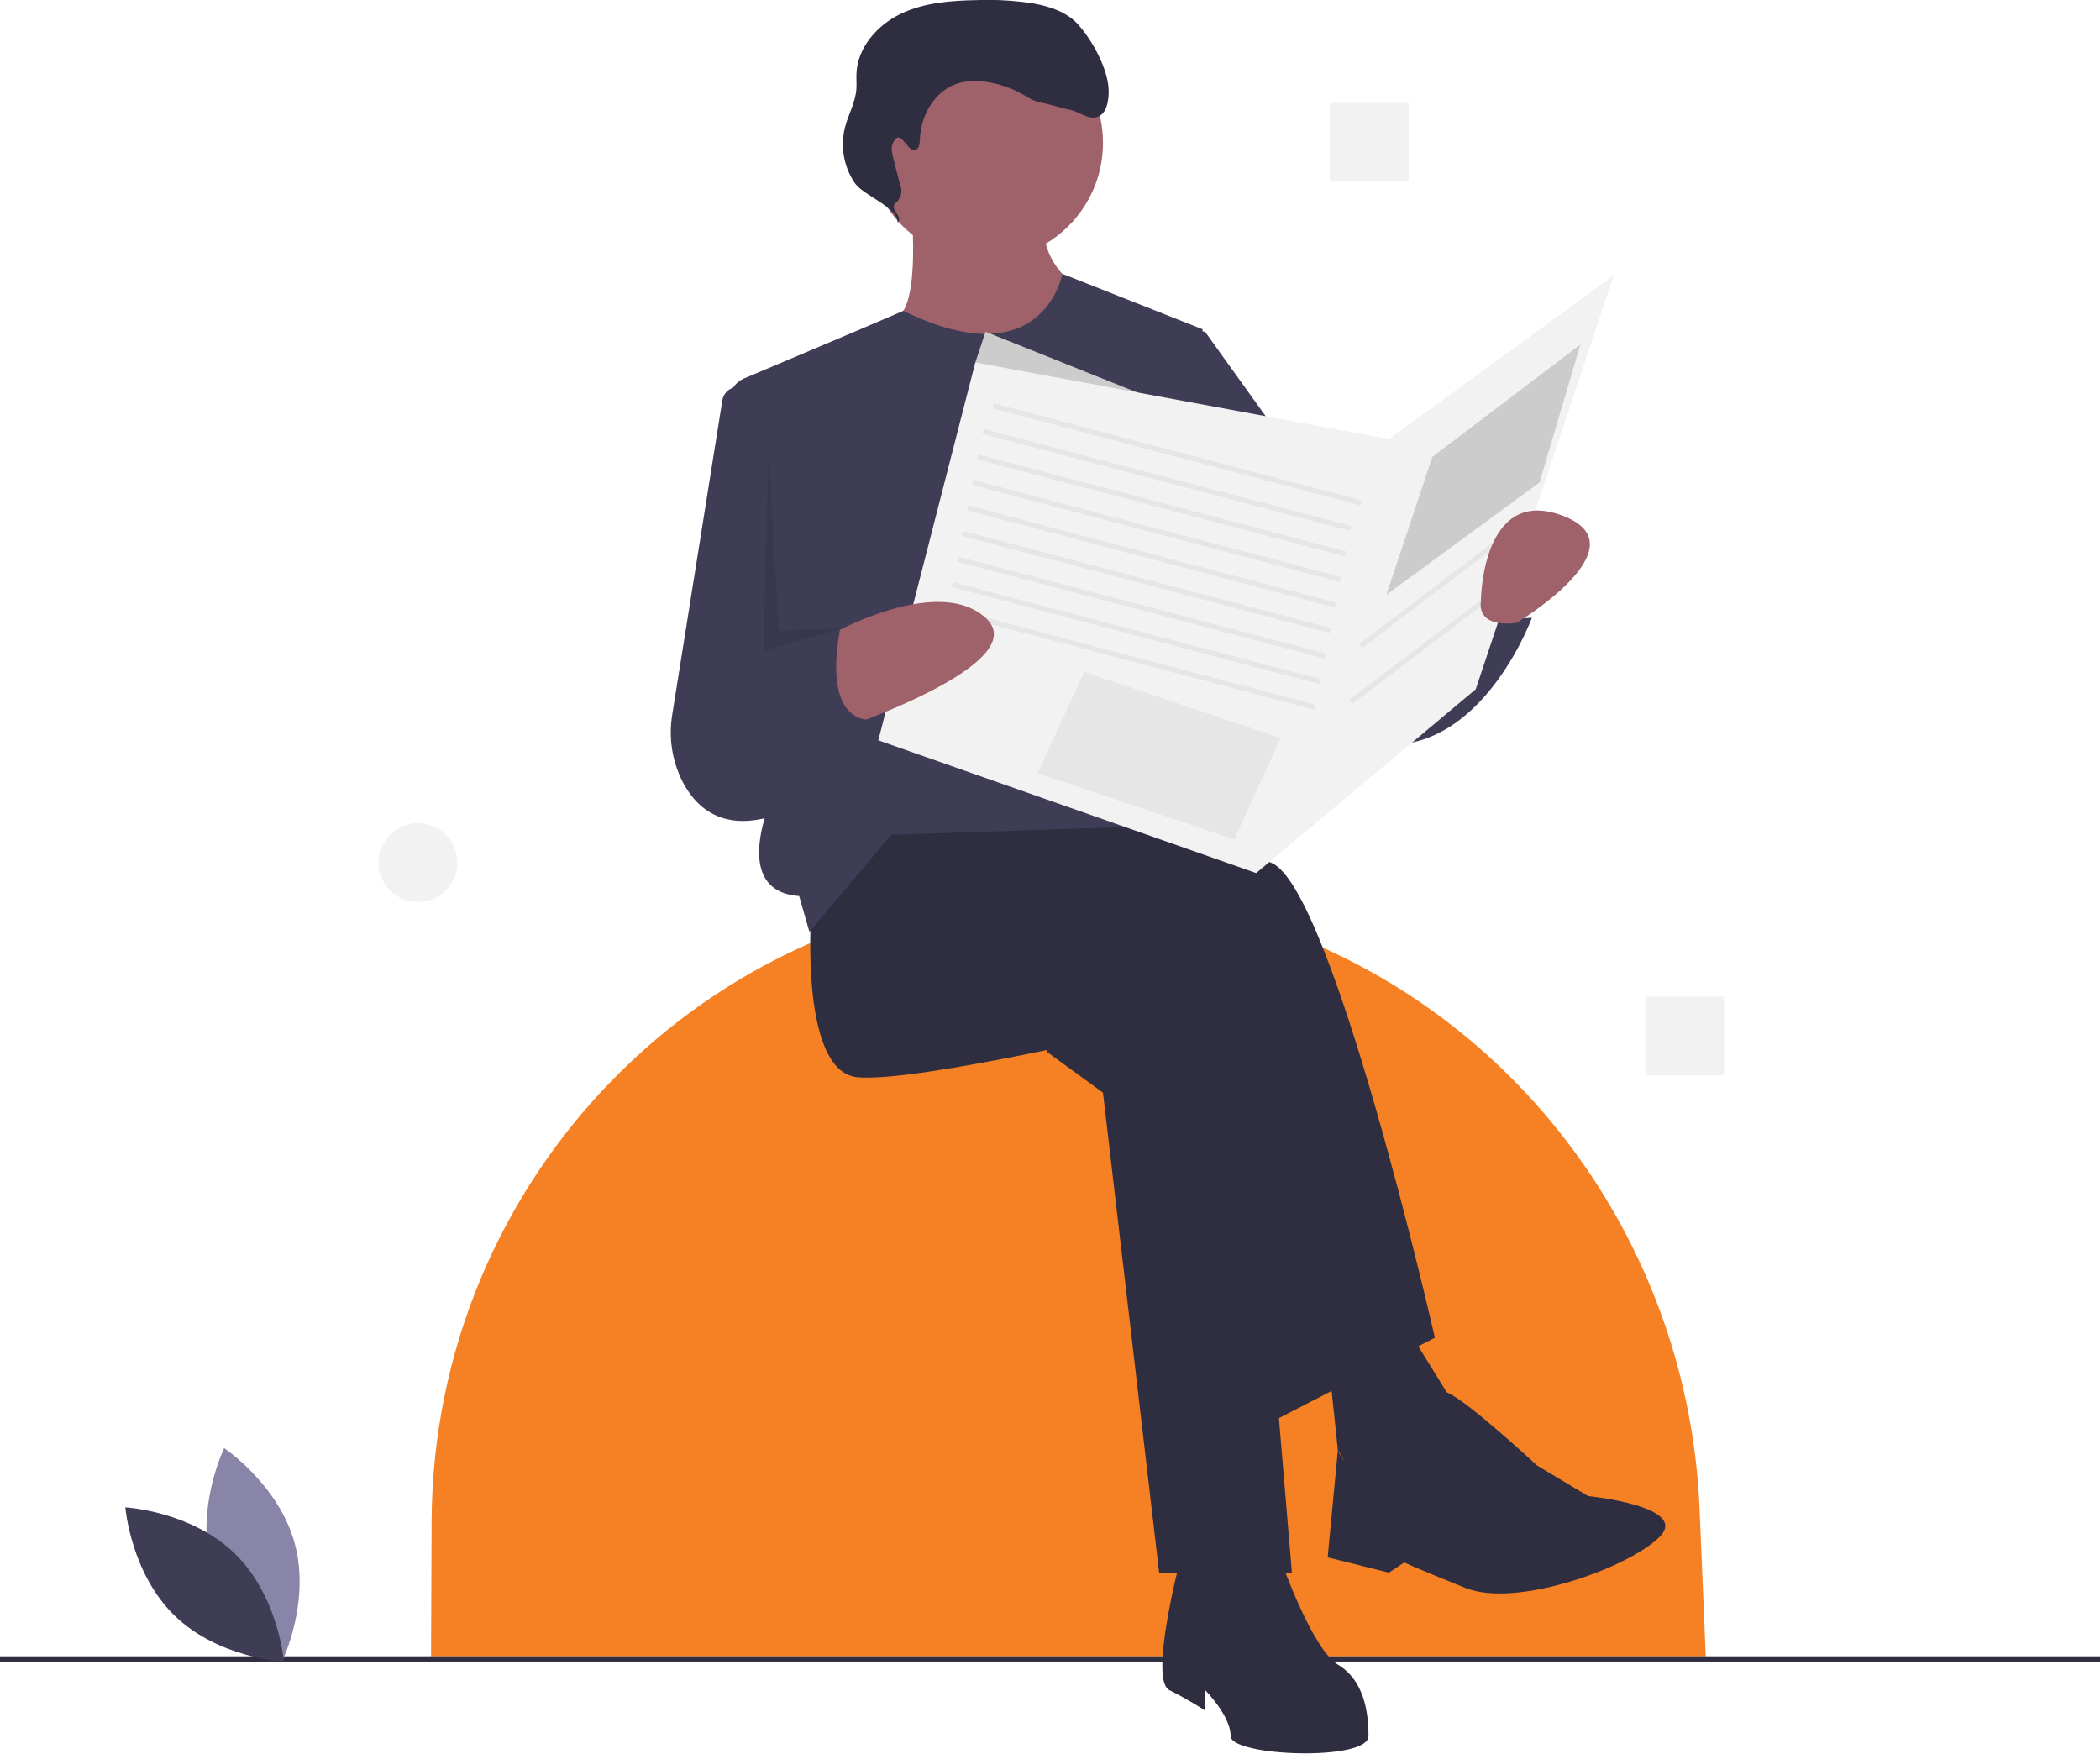
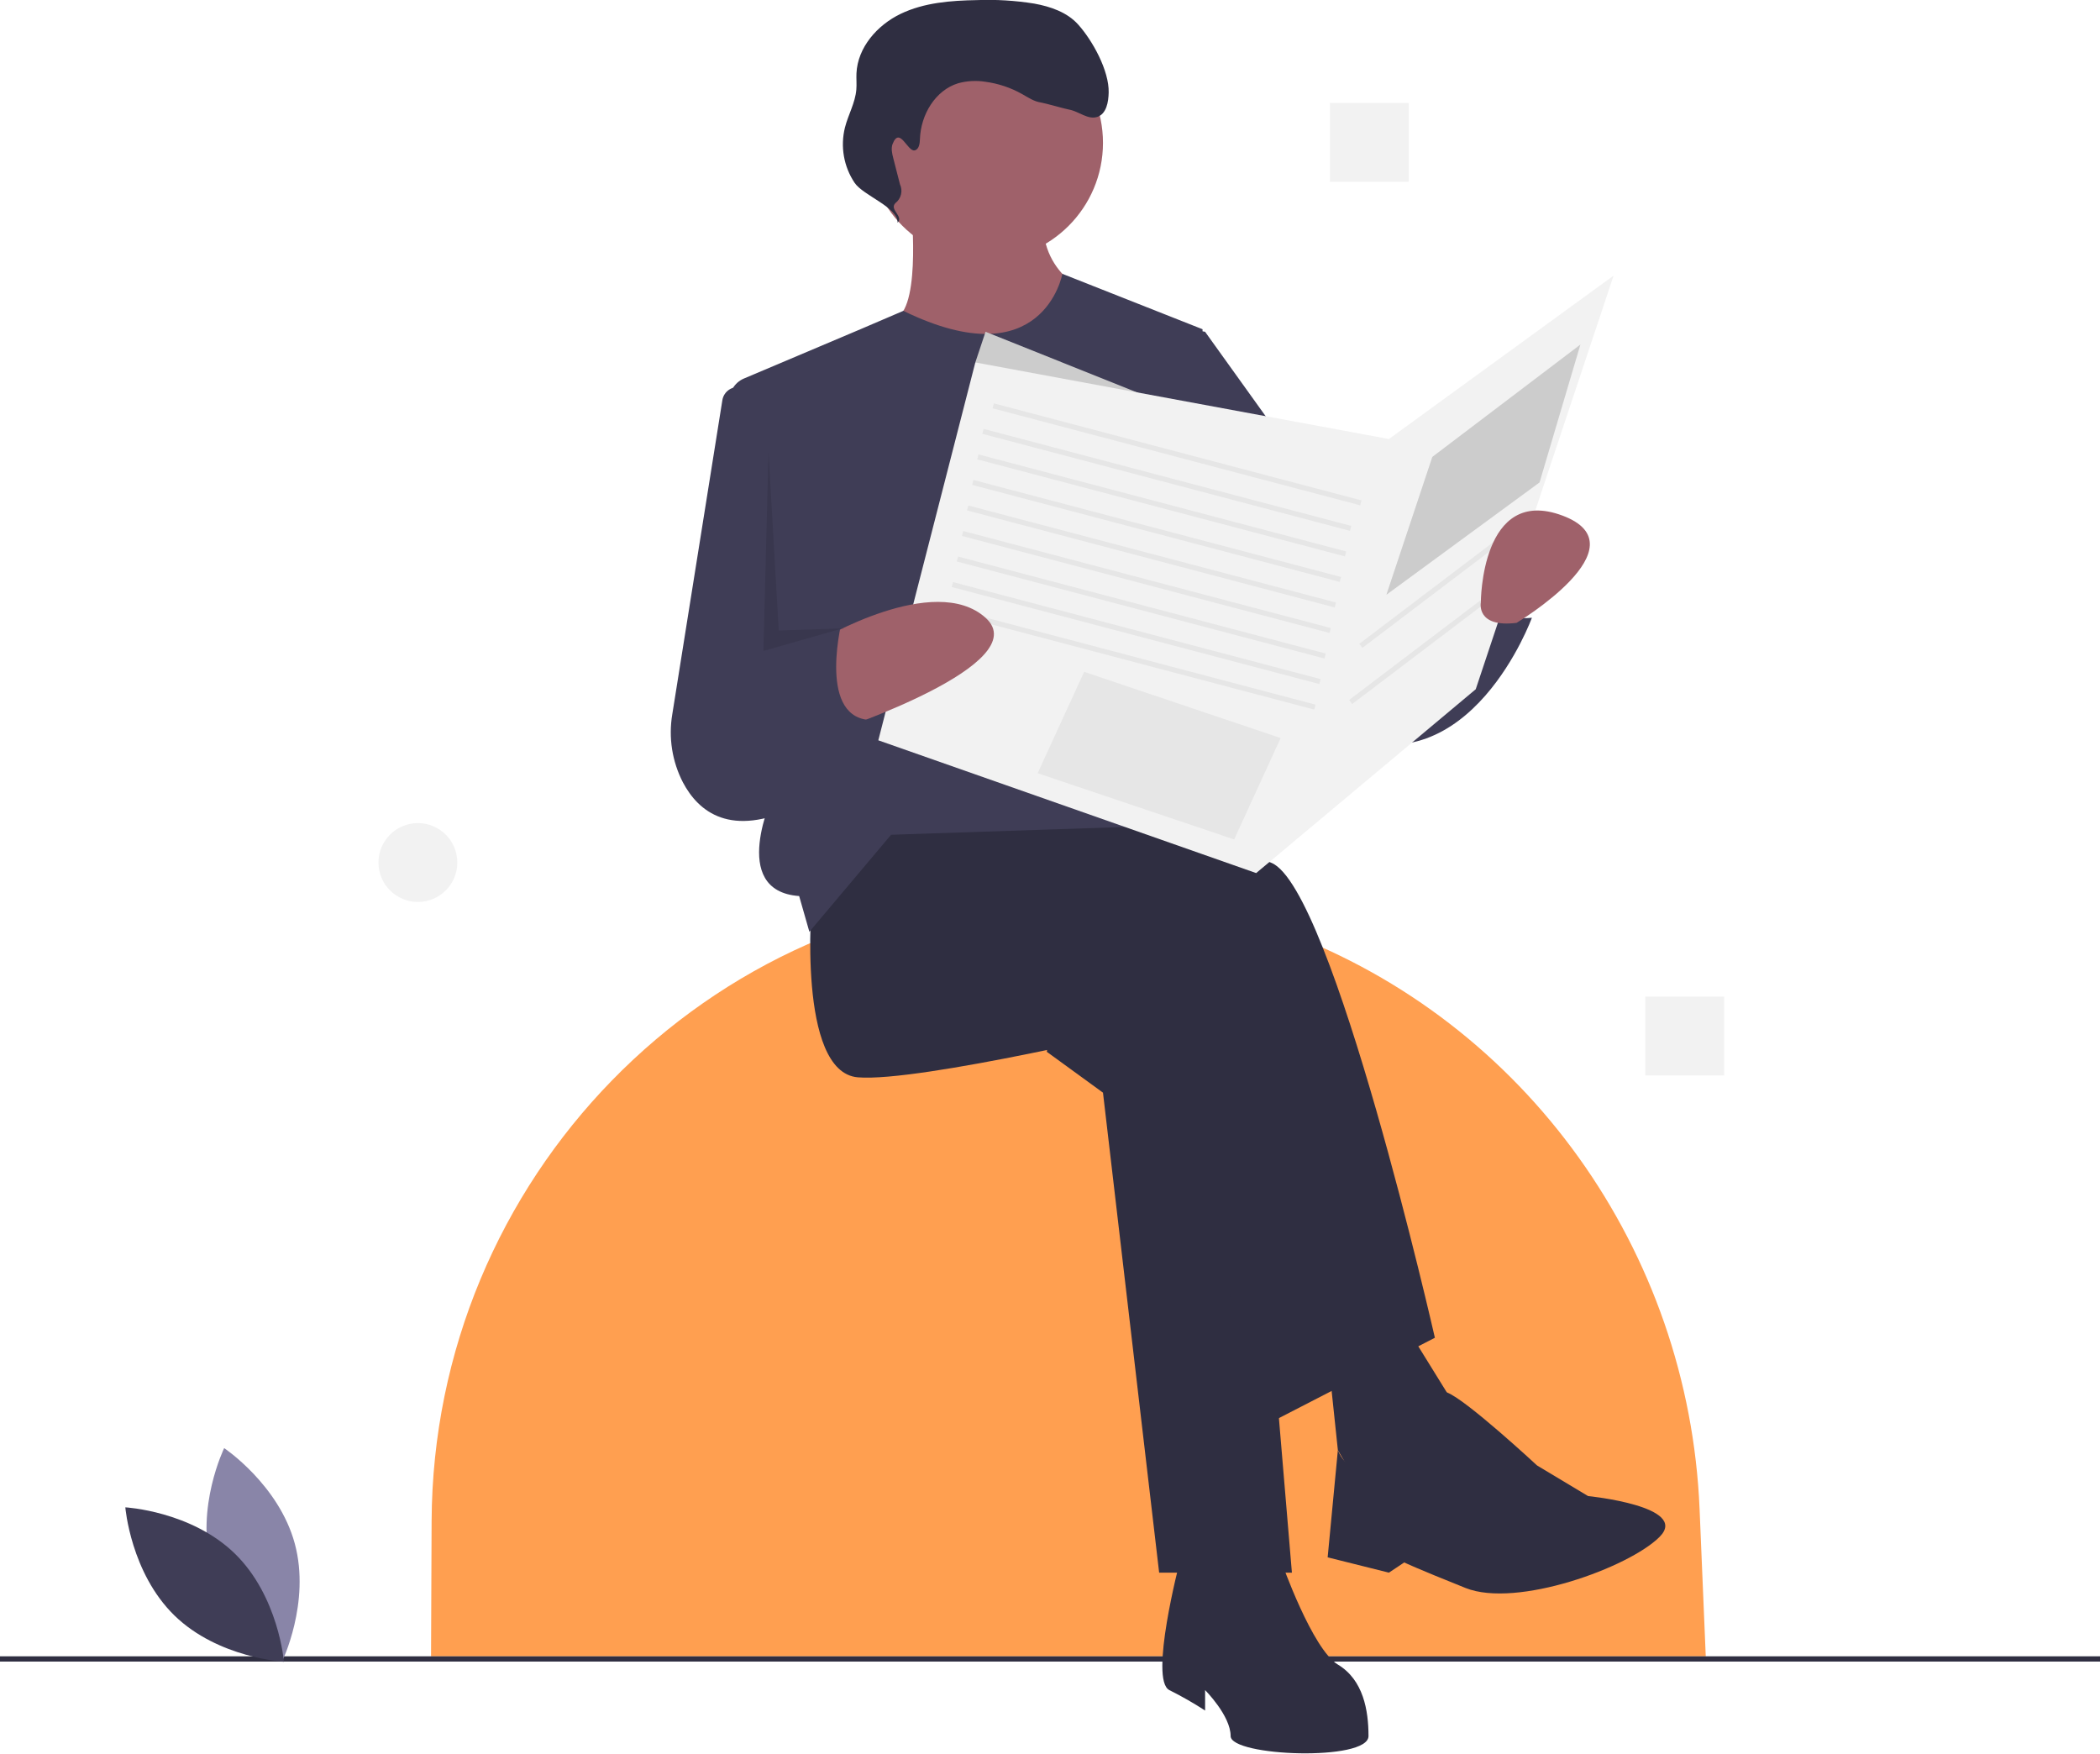
<svg xmlns="http://www.w3.org/2000/svg" id="a751cec9-7d0e-4c8a-a2d9-3a6c65a20454" data-name="Layer 1" width="799" height="667.076" viewBox="0 0 799 667.076">
-   <path d="M849.5,746.62h-485l.219-51.422c.553-130.115,104.408-237.329,234.506-239.542q2.108-.036,4.223-.036h0a245.336,245.336,0,0,1,85.752,15.406c92.054,34.283,153.841,121.384,157.951,219.528Z" transform="translate(-200.5 -116.4621)" fill="#f58124" />
+   <path d="M849.5,746.62h-485l.219-51.422c.553-130.115,104.408-237.329,234.506-239.542q2.108-.036,4.223-.036h0a245.336,245.336,0,0,1,85.752,15.406c92.054,34.283,153.841,121.384,157.951,219.528Z" transform="translate(-200.5 -116.4621)" fill="#ff9f50" />
  <rect y="630.158" width="799" height="2" fill="#2f2e41" />
  <polygon points="398.287 400.165 419.657 415.708 441.028 598.33 491.54 598.33 474.055 390.451 404.115 363.252 398.287 400.165" fill="#2f2e41" />
  <path d="M509.418,458.344s-5.828,66.055,17.485,67.998,112.682-19.428,112.682-19.428l42.741,151.537,64.112-33.027s-38.856-170.965-62.169-180.679-101.025-29.142-101.025-29.142l-56.341,9.714Z" transform="translate(-200.5 -116.4621)" fill="#2f2e41" />
  <path d="M649.299,710.906s-11.657,44.684-3.886,48.57a140.535,140.535,0,0,1,13.6,7.771v-7.771s9.714,9.714,9.714,17.485,52.455,9.714,52.455,0-1.943-21.371-11.657-27.199-21.371-38.856-21.371-38.856Z" transform="translate(-200.5 -116.4621)" fill="#2f2e41" />
  <polygon points="505.14 514.79 509.025 551.703 522.625 575.016 555.652 538.103 530.396 497.305 505.14 514.79" fill="#2f2e41" />
  <path d="M736.724,668.165s7.154-24.46,14.262-21.944,34.307,27.772,34.307,27.772L804.722,685.65s38.856,3.886,27.199,15.542-54.398,27.199-73.826,19.428-23.313-9.714-23.313-9.714l-5.828,3.886-23.313-5.828,3.886-40.799S715.354,685.65,736.724,668.165Z" transform="translate(-200.5 -116.4621)" fill="#2f2e41" />
  <circle cx="374.973" cy="54.349" r="44.684" fill="#9f616a" />
  <path d="M547.303,197.039s3.886,40.799-7.771,40.799S541.474,288.35,572.559,288.35s42.741-60.226,42.741-60.226-21.371-7.771-17.485-33.027S547.303,197.039,547.303,197.039Z" transform="translate(-200.5 -116.4621)" fill="#9f616a" />
  <path d="M544.207,234.725l-16.332,6.998L483.55,260.476a9,9,0,0,0-5.437,9.294l16.734,148.746s-17.485,36.913,9.714,38.856L508.447,470.972l31.085-36.913,116.567-3.886,1.943-188.45L604.706,220.647S597.452,260.755,544.207,234.725Z" transform="translate(-200.5 -116.4621)" fill="#3f3d56" />
  <path d="M489.991,266.008l-7.179-2.051a5.919,5.919,0,0,0-7.471,4.759L456.288,388.223a41.502,41.502,0,0,0,4.055,25.917c5.887,11.146,18.113,21.254,43.247,9.233l17.485-126.281Z" transform="translate(-200.5 -116.4621)" fill="#3f3d56" />
  <path d="M635.7,238.809l23.313,3.886,64.112,89.368L728.953,347.605l36.913-11.657s-1.943,17.485,17.485,15.542c0,0-23.313,64.112-71.883,44.684s-64.112-77.711-64.112-77.711Z" transform="translate(-200.5 -116.4621)" fill="#3f3d56" />
  <polygon points="462.399 161.203 374.973 126.232 371.088 137.889 411.886 172.859 462.399 161.203" fill="#ccc" />
  <path d="M548.57,173.66c1.65-.441,1.893-2.632,1.948-4.339.296-9.142,5.802-18.524,14.553-21.185a24.467,24.467,0,0,1,10.313-.568,39.063,39.063,0,0,1,13.967,4.66c2.279,1.281,4.515,2.825,7.1,3.216,1.707.259,9.101,2.408,10.801,2.711,3.738.665,7.212,4.01,10.799,2.765,3.432-1.191,4.191-5.634,4.274-9.265.189-8.273-6.092-19.724-11.624-25.878-4.198-4.671-10.519-6.827-16.698-7.948a111.168,111.168,0,0,0-21.838-1.328c-9.889.176-20.051.94-28.968,5.218s-16.407,12.794-16.834,22.675c-.089,2.058.123,4.125-.05,6.178-.422,5.008-3.082,9.532-4.329,14.4a26.35,26.35,0,0,0,3.68,21.057c3.309,4.87,16.543,9.291,16.351,15.176,2.392-2.478-3.249-4.972-.857-7.45a5.892,5.892,0,0,0,1.752-7.199l-2.54-9.907c-.465-1.814-.922-3.778-.22-5.513C542.875,164.407,545.818,174.395,548.57,173.66Z" transform="translate(-200.5 -116.4621)" fill="#2f2e41" />
  <polygon points="371.088 137.889 334.175 281.655 477.941 332.168 561.481 262.227 613.936 104.862 528.453 167.031 371.088 137.889" fill="#f2f2f2" />
  <rect x="647.356" y="216.987" width="1.942" height="144.669" transform="translate(2.65912 725.9059) rotate(-75.21727)" fill="#e6e6e6" />
  <rect x="643.471" y="226.701" width="1.942" height="144.669" transform="translate(-9.62744 729.3844) rotate(-75.21727)" fill="#e6e6e6" />
  <rect x="641.528" y="236.415" width="1.942" height="144.669" transform="translate(-20.46692 734.7413) rotate(-75.21727)" fill="#e6e6e6" />
  <rect x="639.585" y="246.129" width="1.942" height="144.669" transform="translate(-31.3064 740.0982) rotate(-75.21727)" fill="#e6e6e6" />
  <rect x="637.642" y="255.843" width="1.942" height="144.669" transform="translate(-42.14588 745.4551) rotate(-75.21727)" fill="#e6e6e6" />
  <rect x="635.7" y="265.557" width="1.942" height="144.669" transform="translate(-52.98536 750.812) rotate(-75.21727)" fill="#e6e6e6" />
  <rect x="633.757" y="275.27" width="1.942" height="144.669" transform="translate(-63.82485 756.1689) rotate(-75.21727)" fill="#e6e6e6" />
  <rect x="631.814" y="284.984" width="1.942" height="144.669" transform="translate(-74.66433 761.5258) rotate(-75.21727)" fill="#e6e6e6" />
  <rect x="629.871" y="294.698" width="1.942" height="144.669" transform="translate(-85.50381 766.8827) rotate(-75.21727)" fill="#e6e6e6" />
  <path d="M512.35,360.104s43.695-26.099,63.123-8.614-56.341,42.741-56.341,42.741Z" transform="translate(-200.5 -116.4621)" fill="#9f616a" />
  <path d="M464.734,372.861l56.341-21.371s-9.714,36.913,9.714,38.856L503.59,423.374S449.192,423.374,464.734,372.861Z" transform="translate(-200.5 -116.4621)" fill="#3f3d56" />
  <polygon points="412.494 255.602 487.255 280.799 469.562 319.365 394.801 294.169 412.494 255.602" fill="#e6e6e6" />
  <polygon points="544.967 173.831 601.308 131.089 585.766 183.545 527.482 226.286 544.967 173.831" fill="#ccc" />
  <rect x="711.079" y="339.834" width="70.719" height="1.943" transform="translate(-254.7255 403.9423) rotate(-37.18317)" fill="#e6e6e6" />
  <rect x="707.194" y="361.204" width="70.719" height="1.943" transform="translate(-268.4311 405.9385) rotate(-37.18317)" fill="#e6e6e6" />
  <path d="M777.523,353.433s48.57-29.142,17.485-40.799-31.085,33.027-31.085,33.027S761.981,355.376,777.523,353.433Z" transform="translate(-200.5 -116.4621)" fill="#9f616a" />
  <polygon points="292.405 171.888 290.462 247.657 320.575 239.063 296.29 239.885 292.405 171.888" opacity="0.1" />
  <path d="M280.909,712.354c6.073,22.45,26.875,36.354,26.875,36.354s10.955-22.495,4.882-44.945-26.875-36.354-26.875-36.354S274.835,689.904,280.909,712.354Z" transform="translate(-200.5 -116.4621)" fill="#8985a8" />
  <path d="M289.833,707.53c16.665,16.223,18.7,41.16,18.7,41.16s-24.984-1.364-41.648-17.587-18.7-41.16-18.7-41.16S273.168,691.307,289.833,707.53Z" transform="translate(-200.5 -116.4621)" fill="#3f3d56" />
  <rect x="626" y="379.158" width="30" height="30" fill="#f2f2f2" />
  <rect x="506" y="39.158" width="30" height="30" fill="#f2f2f2" />
  <circle cx="159" cy="328.158" r="15" fill="#f2f2f2" />
</svg>
